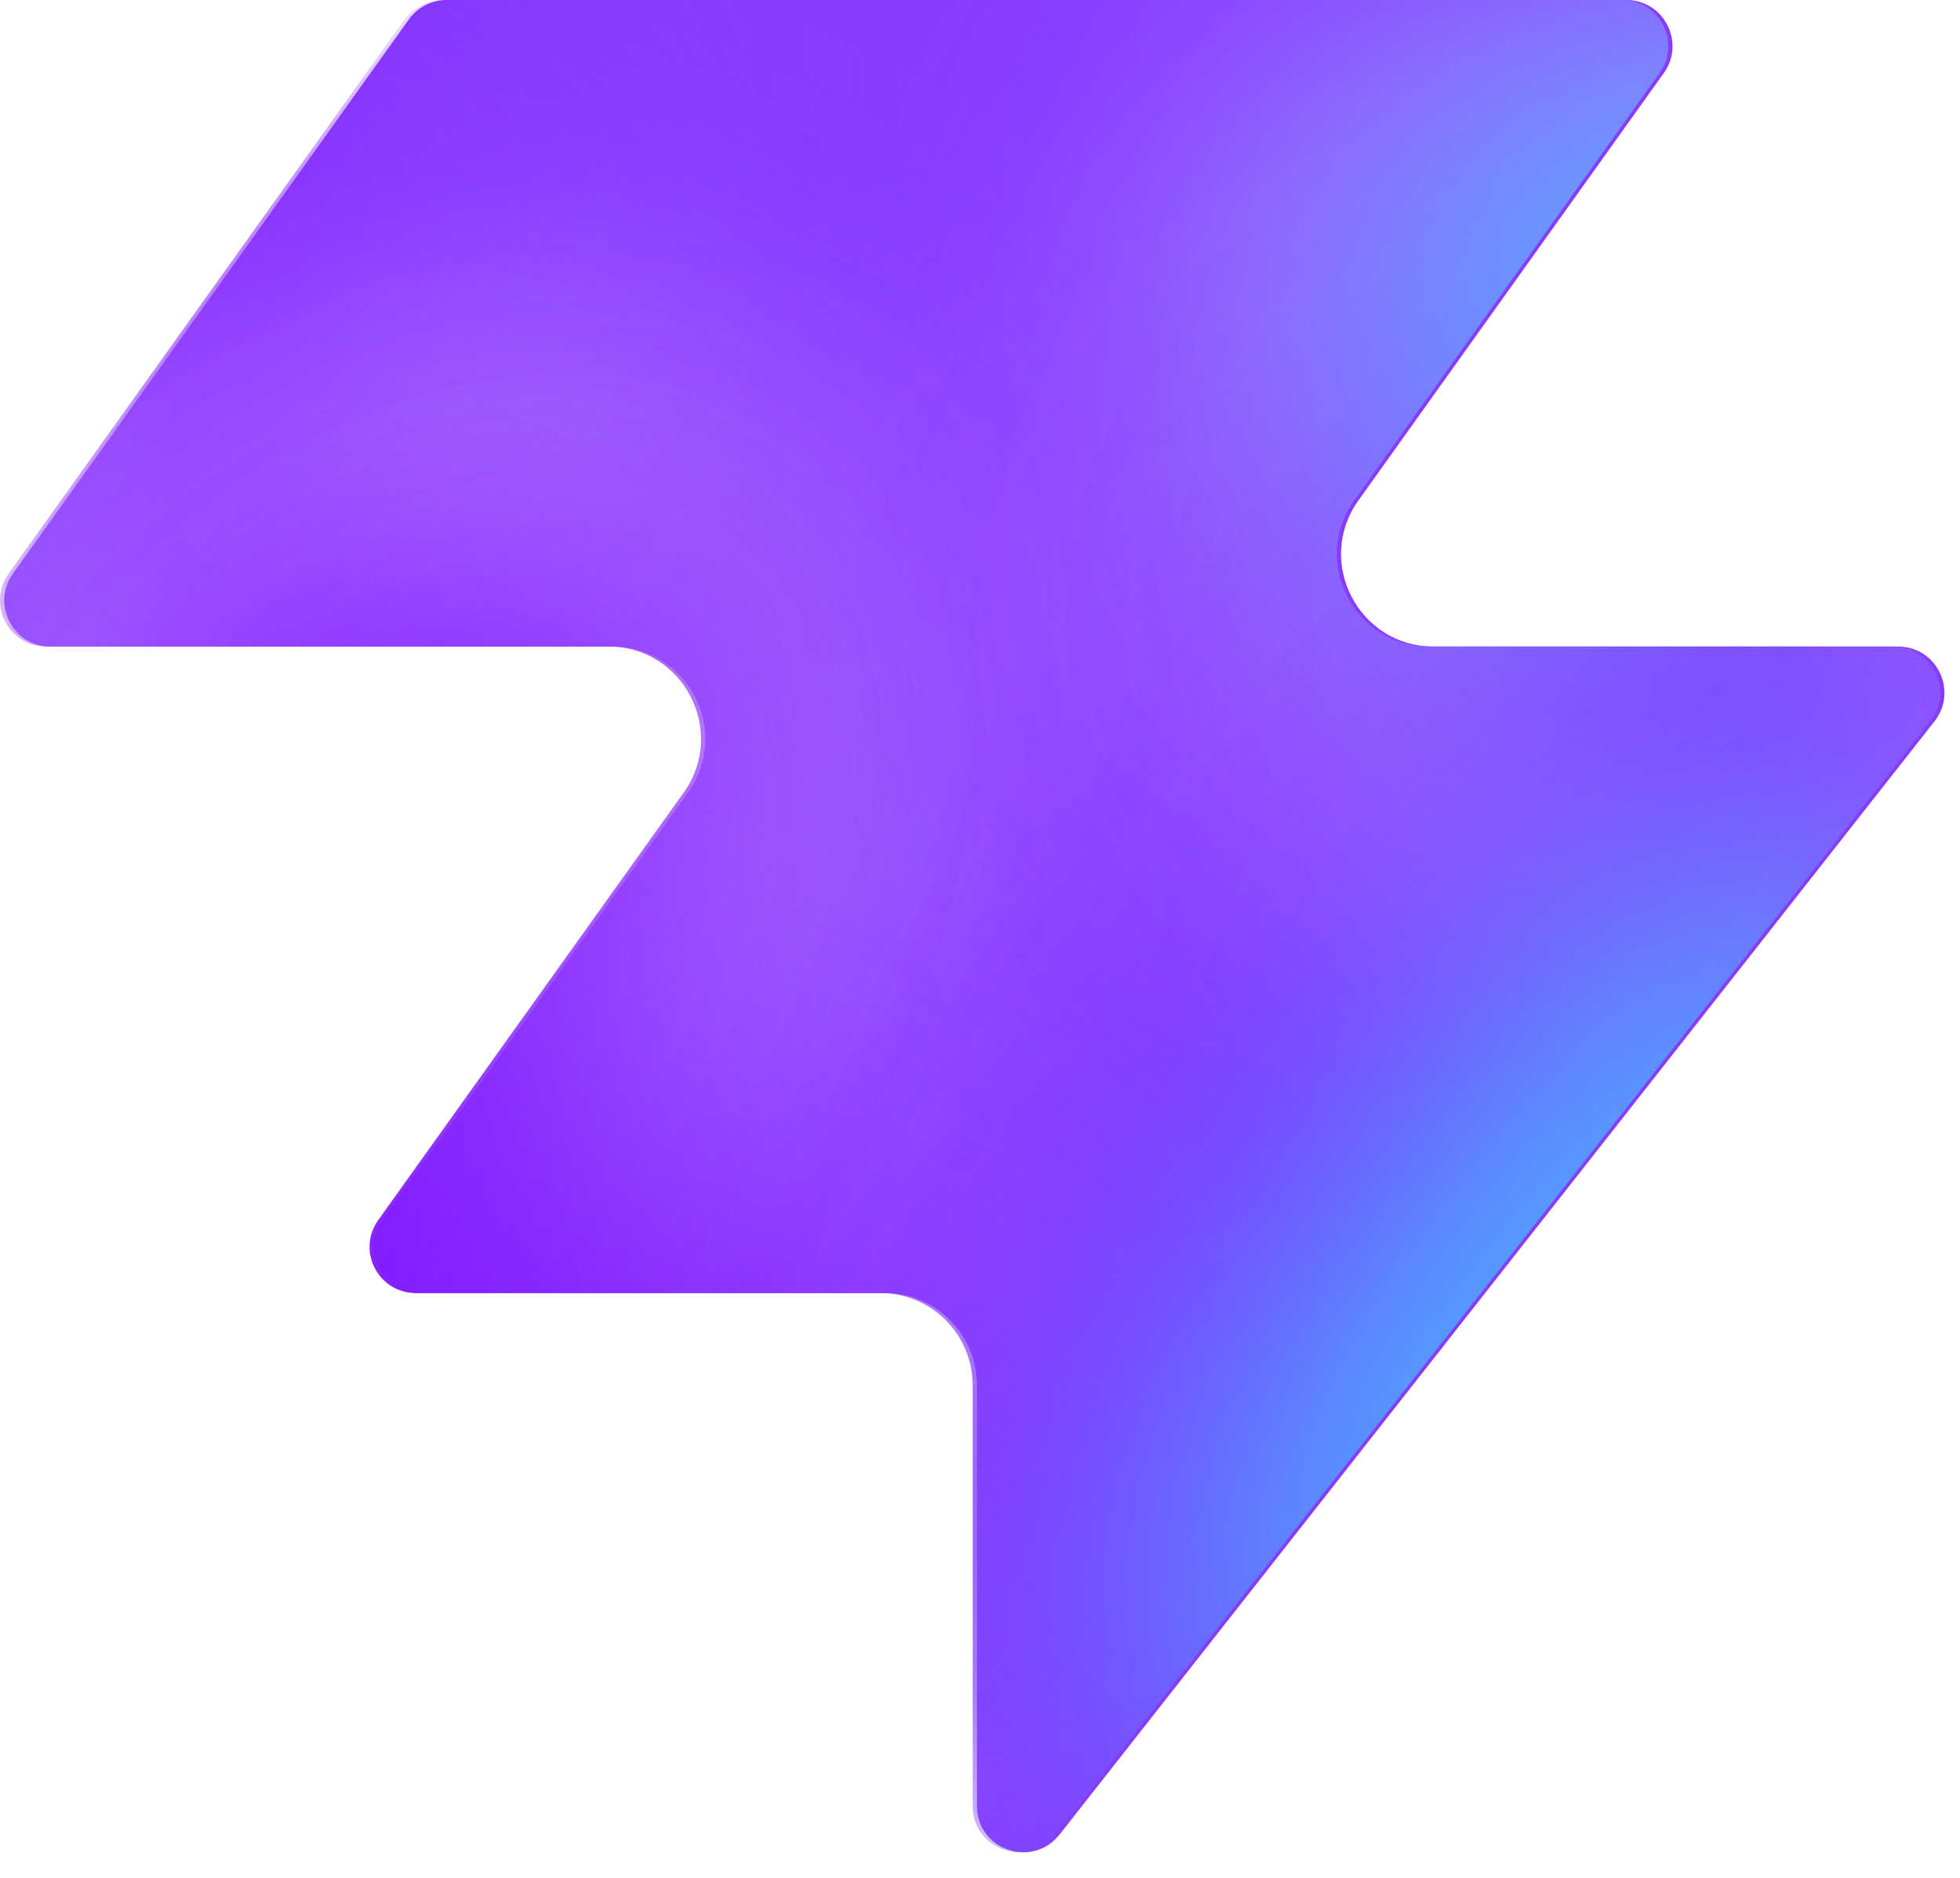
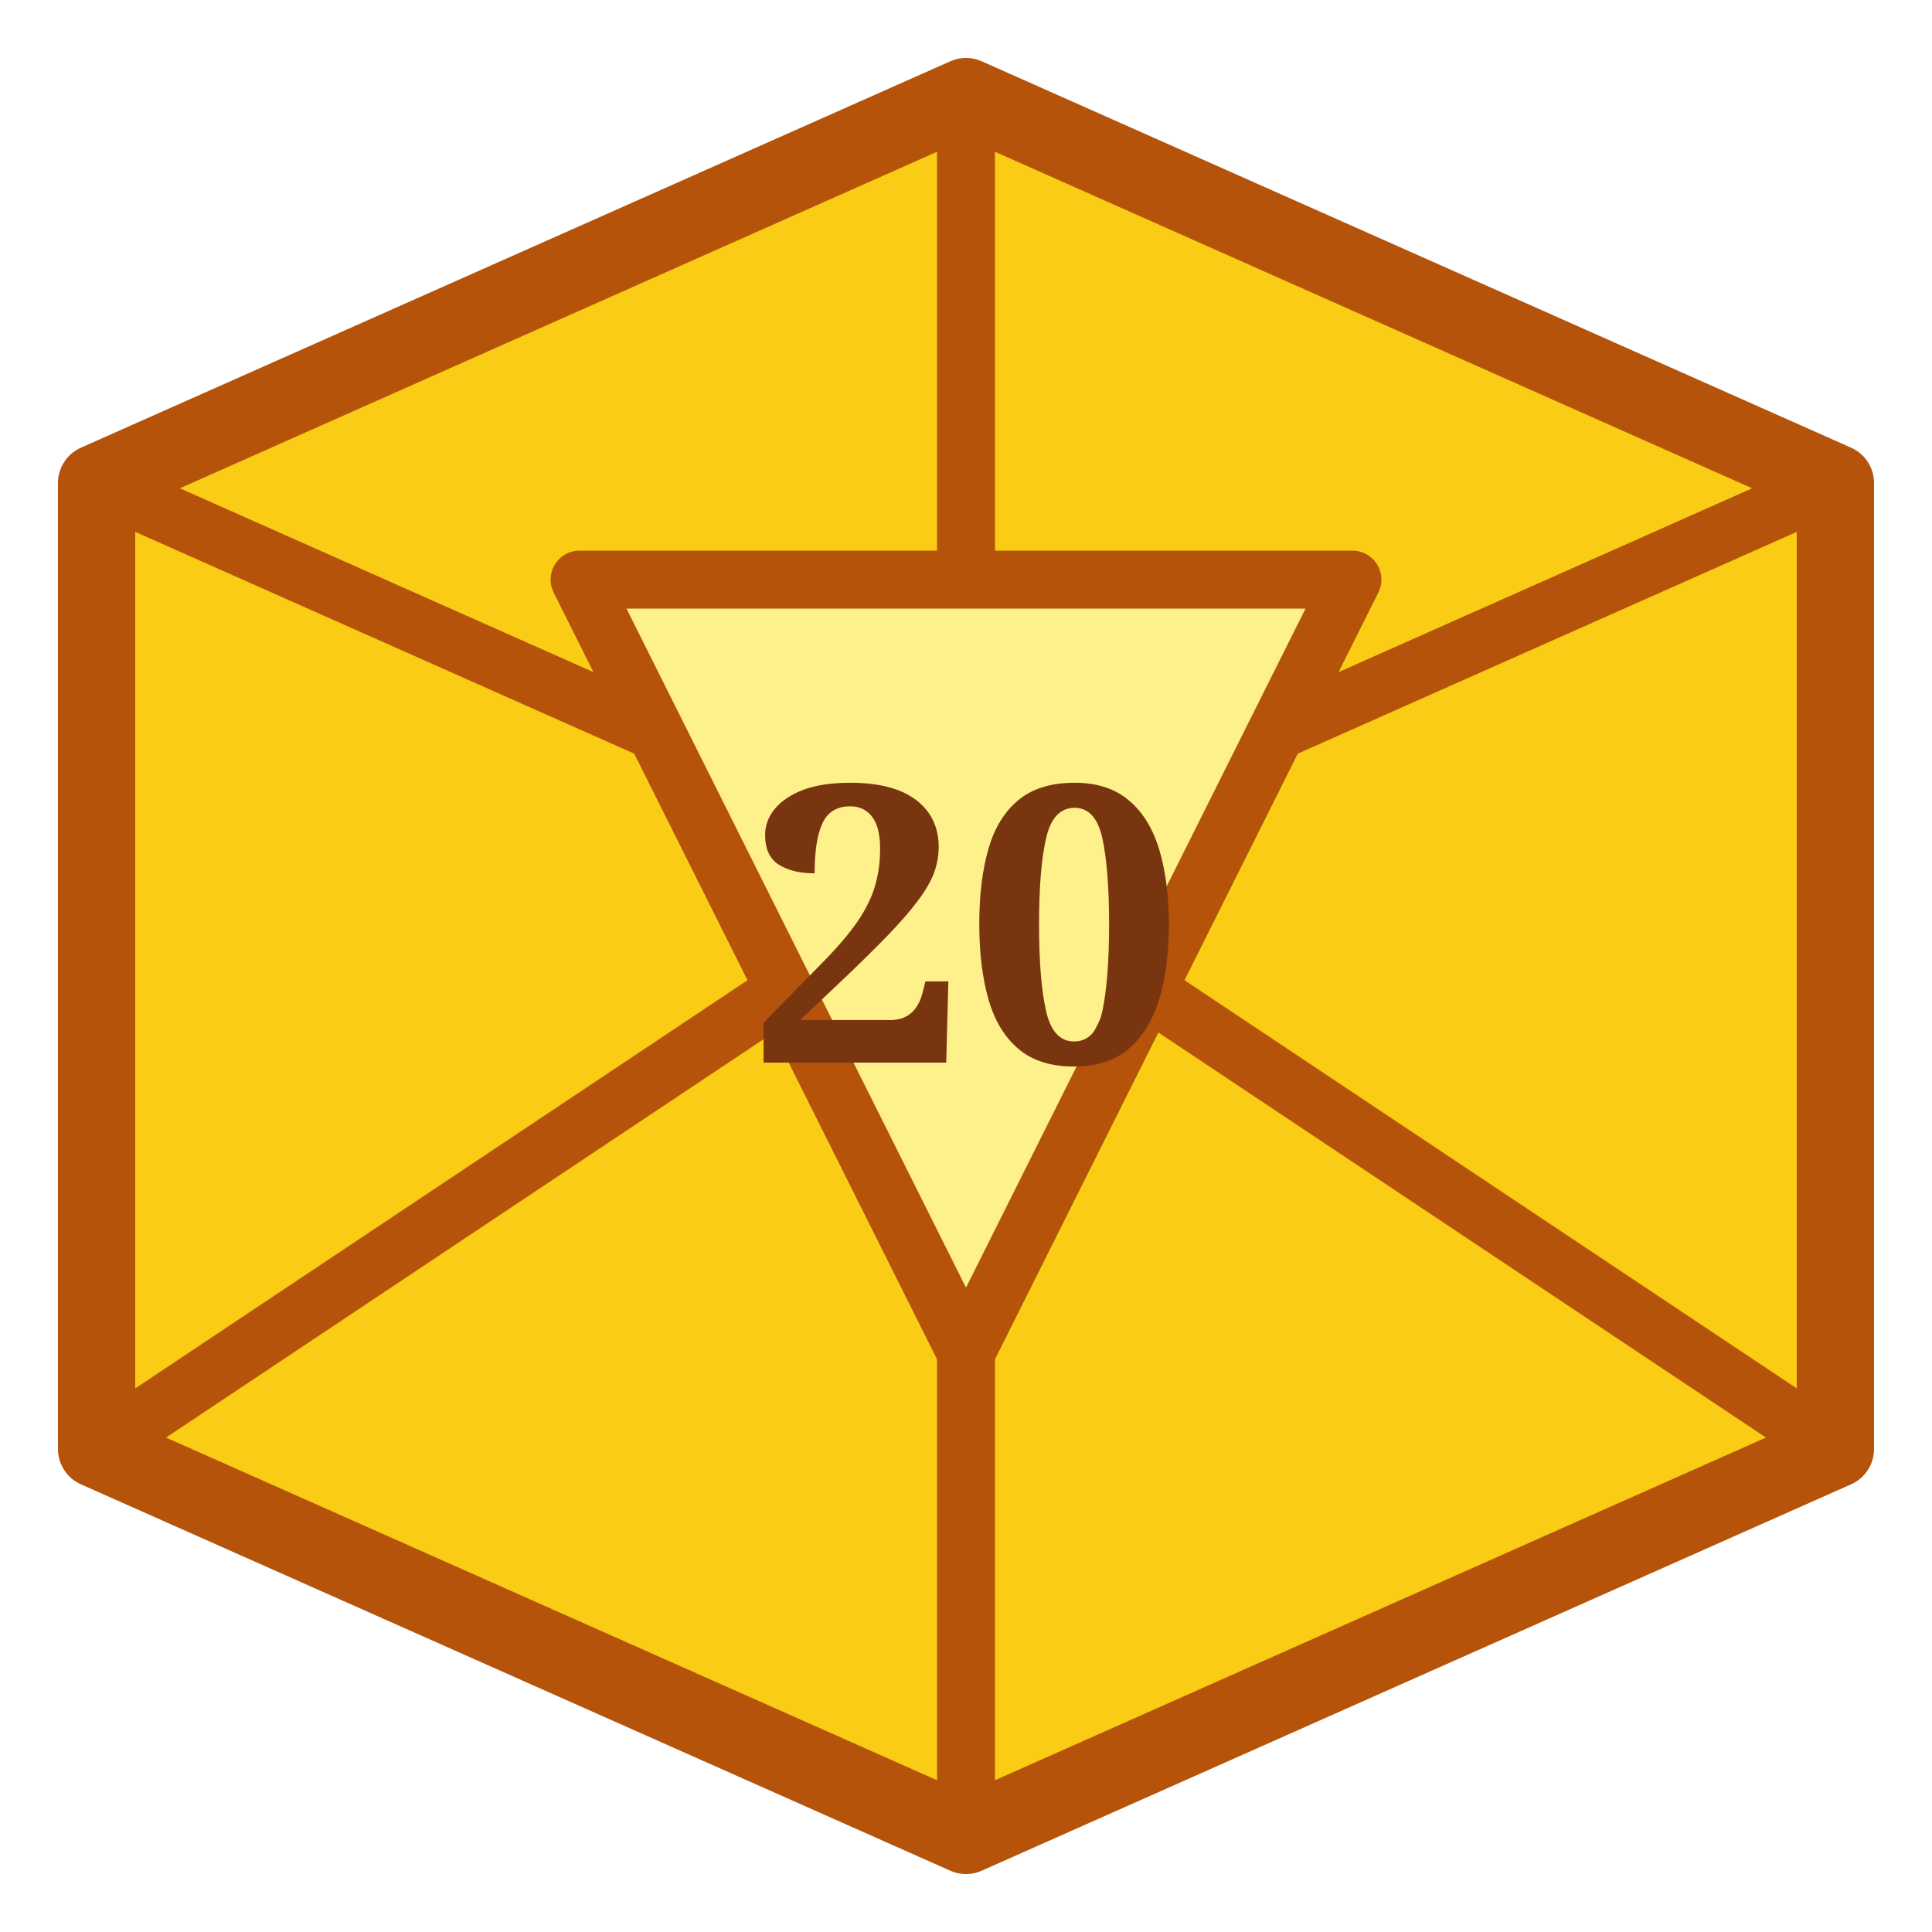
- <svg xmlns="http://www.w3.org/2000/svg" width="48" height="46" fill="none" viewBox="0 0 48 46">
-   <path fill="#863bff" d="M25.946 44.938c-.664.845-2.021.375-2.021-.698V33.937a2.26 2.26 0 0 0-2.262-2.262H10.287c-.92 0-1.456-1.04-.92-1.788l7.48-10.471c1.07-1.497 0-3.578-1.842-3.578H1.237c-.92 0-1.456-1.04-.92-1.788L10.013.474c.214-.297.556-.474.92-.474h28.894c.92 0 1.456 1.04.92 1.788l-7.48 10.471c-1.07 1.498 0 3.579 1.842 3.579h11.377c.943 0 1.473 1.088.89 1.83L25.947 44.94z" style="fill:#863bff;fill:color(display-p3 .525 .23 1);fill-opacity:1" />
-   <mask id="a" width="48" height="46" x="0" y="0" maskUnits="userSpaceOnUse" style="mask-type:alpha">
-     <path fill="#000" d="M25.842 44.938c-.664.844-2.021.375-2.021-.698V33.937a2.26 2.26 0 0 0-2.262-2.262H10.183c-.92 0-1.456-1.04-.92-1.788l7.48-10.471c1.07-1.498 0-3.579-1.842-3.579H1.133c-.92 0-1.456-1.04-.92-1.787L9.91.473c.214-.297.556-.474.92-.474h28.894c.92 0 1.456 1.04.92 1.788l-7.48 10.471c-1.07 1.498 0 3.578 1.842 3.578h11.377c.943 0 1.473 1.088.89 1.832L25.843 44.94z" style="fill:#000;fill-opacity:1" />
-   </mask>
-   <g mask="url(#a)">
-     <g filter="url(#b)">
-       <ellipse cx="5.508" cy="14.704" fill="#ede6ff" rx="5.508" ry="14.704" style="fill:#ede6ff;fill:color(display-p3 .927 .903 1);fill-opacity:1" transform="matrix(.00324 1 1 -.00324 -4.47 31.516)" />
-     </g>
-     <g filter="url(#c)">
-       <ellipse cx="10.399" cy="29.851" fill="#ede6ff" rx="10.399" ry="29.851" style="fill:#ede6ff;fill:color(display-p3 .927 .903 1);fill-opacity:1" transform="matrix(.00324 1 1 -.00324 -39.328 7.883)" />
-     </g>
-     <g filter="url(#d)">
-       <ellipse cx="5.508" cy="30.487" fill="#7e14ff" rx="5.508" ry="30.487" style="fill:#7e14ff;fill:color(display-p3 .492 .077 1);fill-opacity:1" transform="rotate(89.814 -25.913 -14.639)scale(1 -1)" />
-     </g>
-     <g filter="url(#e)">
-       <ellipse cx="5.508" cy="30.599" fill="#7e14ff" rx="5.508" ry="30.599" style="fill:#7e14ff;fill:color(display-p3 .492 .077 1);fill-opacity:1" transform="rotate(89.814 -32.644 -3.334)scale(1 -1)" />
-     </g>
-     <g filter="url(#f)">
-       <ellipse cx="5.508" cy="30.599" fill="#7e14ff" rx="5.508" ry="30.599" style="fill:#7e14ff;fill:color(display-p3 .492 .077 1);fill-opacity:1" transform="matrix(.00324 1 1 -.00324 -34.34 30.47)" />
-     </g>
-     <g filter="url(#g)">
-       <ellipse cx="14.072" cy="22.078" fill="#ede6ff" rx="14.072" ry="22.078" style="fill:#ede6ff;fill:color(display-p3 .927 .903 1);fill-opacity:1" transform="rotate(93.35 24.506 48.493)scale(-1 1)" />
-     </g>
-     <g filter="url(#h)">
-       <ellipse cx="3.47" cy="21.501" fill="#7e14ff" rx="3.47" ry="21.501" style="fill:#7e14ff;fill:color(display-p3 .492 .077 1);fill-opacity:1" transform="rotate(89.009 28.708 47.59)scale(-1 1)" />
-     </g>
-     <g filter="url(#i)">
-       <ellipse cx="3.47" cy="21.501" fill="#7e14ff" rx="3.47" ry="21.501" style="fill:#7e14ff;fill:color(display-p3 .492 .077 1);fill-opacity:1" transform="rotate(89.009 28.708 47.59)scale(-1 1)" />
-     </g>
-     <g filter="url(#j)">
-       <ellipse cx=".387" cy="8.972" fill="#7e14ff" rx="4.407" ry="29.108" style="fill:#7e14ff;fill:color(display-p3 .492 .077 1);fill-opacity:1" transform="rotate(39.51 .387 8.972)" />
-     </g>
-     <g filter="url(#k)">
-       <ellipse cx="47.523" cy="-6.092" fill="#7e14ff" rx="4.407" ry="29.108" style="fill:#7e14ff;fill:color(display-p3 .492 .077 1);fill-opacity:1" transform="rotate(37.892 47.523 -6.092)" />
-     </g>
-     <g filter="url(#l)">
-       <ellipse cx="41.412" cy="6.333" fill="#47bfff" rx="5.971" ry="9.665" style="fill:#47bfff;fill:color(display-p3 .28 .748 1);fill-opacity:1" transform="rotate(37.892 41.412 6.333)" />
-     </g>
-     <g filter="url(#m)">
-       <ellipse cx="-1.879" cy="38.332" fill="#7e14ff" rx="4.407" ry="29.108" style="fill:#7e14ff;fill:color(display-p3 .492 .077 1);fill-opacity:1" transform="rotate(37.892 -1.88 38.332)" />
-     </g>
-     <g filter="url(#n)">
-       <ellipse cx="-1.879" cy="38.332" fill="#7e14ff" rx="4.407" ry="29.108" style="fill:#7e14ff;fill:color(display-p3 .492 .077 1);fill-opacity:1" transform="rotate(37.892 -1.88 38.332)" />
-     </g>
-     <g filter="url(#o)">
-       <ellipse cx="35.651" cy="29.907" fill="#7e14ff" rx="4.407" ry="29.108" style="fill:#7e14ff;fill:color(display-p3 .492 .077 1);fill-opacity:1" transform="rotate(37.892 35.651 29.907)" />
-     </g>
-     <g filter="url(#p)">
-       <ellipse cx="38.418" cy="32.4" fill="#47bfff" rx="5.971" ry="15.297" style="fill:#47bfff;fill:color(display-p3 .28 .748 1);fill-opacity:1" transform="rotate(37.892 38.418 32.4)" />
-     </g>
-   </g>
-   <defs>
-     <filter id="b" width="60.045" height="41.654" x="-19.77" y="16.149" color-interpolation-filters="sRGB" filterUnits="userSpaceOnUse">
-       <feFlood flood-opacity="0" result="BackgroundImageFix" />
-       <feBlend in="SourceGraphic" in2="BackgroundImageFix" result="shape" />
-       <feGaussianBlur result="effect1_foregroundBlur_2002_17158" stdDeviation="7.659" />
-     </filter>
-     <filter id="c" width="90.34" height="51.437" x="-54.613" y="-7.533" color-interpolation-filters="sRGB" filterUnits="userSpaceOnUse">
-       <feFlood flood-opacity="0" result="BackgroundImageFix" />
-       <feBlend in="SourceGraphic" in2="BackgroundImageFix" result="shape" />
-       <feGaussianBlur result="effect1_foregroundBlur_2002_17158" stdDeviation="7.659" />
-     </filter>
-     <filter id="d" width="79.355" height="29.4" x="-49.64" y="2.03" color-interpolation-filters="sRGB" filterUnits="userSpaceOnUse">
-       <feFlood flood-opacity="0" result="BackgroundImageFix" />
-       <feBlend in="SourceGraphic" in2="BackgroundImageFix" result="shape" />
-       <feGaussianBlur result="effect1_foregroundBlur_2002_17158" stdDeviation="4.596" />
-     </filter>
-     <filter id="e" width="79.579" height="29.4" x="-45.045" y="20.029" color-interpolation-filters="sRGB" filterUnits="userSpaceOnUse">
-       <feFlood flood-opacity="0" result="BackgroundImageFix" />
-       <feBlend in="SourceGraphic" in2="BackgroundImageFix" result="shape" />
-       <feGaussianBlur result="effect1_foregroundBlur_2002_17158" stdDeviation="4.596" />
-     </filter>
-     <filter id="f" width="79.579" height="29.4" x="-43.513" y="21.178" color-interpolation-filters="sRGB" filterUnits="userSpaceOnUse">
-       <feFlood flood-opacity="0" result="BackgroundImageFix" />
-       <feBlend in="SourceGraphic" in2="BackgroundImageFix" result="shape" />
-       <feGaussianBlur result="effect1_foregroundBlur_2002_17158" stdDeviation="4.596" />
-     </filter>
-     <filter id="g" width="74.749" height="58.852" x="15.756" y="-17.901" color-interpolation-filters="sRGB" filterUnits="userSpaceOnUse">
-       <feFlood flood-opacity="0" result="BackgroundImageFix" />
-       <feBlend in="SourceGraphic" in2="BackgroundImageFix" result="shape" />
-       <feGaussianBlur result="effect1_foregroundBlur_2002_17158" stdDeviation="7.659" />
-     </filter>
-     <filter id="h" width="61.377" height="25.362" x="23.548" y="2.284" color-interpolation-filters="sRGB" filterUnits="userSpaceOnUse">
-       <feFlood flood-opacity="0" result="BackgroundImageFix" />
-       <feBlend in="SourceGraphic" in2="BackgroundImageFix" result="shape" />
-       <feGaussianBlur result="effect1_foregroundBlur_2002_17158" stdDeviation="4.596" />
-     </filter>
-     <filter id="i" width="61.377" height="25.362" x="23.548" y="2.284" color-interpolation-filters="sRGB" filterUnits="userSpaceOnUse">
-       <feFlood flood-opacity="0" result="BackgroundImageFix" />
-       <feBlend in="SourceGraphic" in2="BackgroundImageFix" result="shape" />
-       <feGaussianBlur result="effect1_foregroundBlur_2002_17158" stdDeviation="4.596" />
-     </filter>
-     <filter id="j" width="56.045" height="63.649" x="-27.636" y="-22.853" color-interpolation-filters="sRGB" filterUnits="userSpaceOnUse">
-       <feFlood flood-opacity="0" result="BackgroundImageFix" />
-       <feBlend in="SourceGraphic" in2="BackgroundImageFix" result="shape" />
-       <feGaussianBlur result="effect1_foregroundBlur_2002_17158" stdDeviation="4.596" />
-     </filter>
-     <filter id="k" width="54.814" height="64.646" x="20.116" y="-38.415" color-interpolation-filters="sRGB" filterUnits="userSpaceOnUse">
-       <feFlood flood-opacity="0" result="BackgroundImageFix" />
-       <feBlend in="SourceGraphic" in2="BackgroundImageFix" result="shape" />
-       <feGaussianBlur result="effect1_foregroundBlur_2002_17158" stdDeviation="4.596" />
-     </filter>
-     <filter id="l" width="33.541" height="35.313" x="24.641" y="-11.323" color-interpolation-filters="sRGB" filterUnits="userSpaceOnUse">
-       <feFlood flood-opacity="0" result="BackgroundImageFix" />
-       <feBlend in="SourceGraphic" in2="BackgroundImageFix" result="shape" />
-       <feGaussianBlur result="effect1_foregroundBlur_2002_17158" stdDeviation="4.596" />
-     </filter>
-     <filter id="m" width="54.814" height="64.646" x="-29.286" y="6.009" color-interpolation-filters="sRGB" filterUnits="userSpaceOnUse">
-       <feFlood flood-opacity="0" result="BackgroundImageFix" />
-       <feBlend in="SourceGraphic" in2="BackgroundImageFix" result="shape" />
-       <feGaussianBlur result="effect1_foregroundBlur_2002_17158" stdDeviation="4.596" />
-     </filter>
-     <filter id="n" width="54.814" height="64.646" x="-29.286" y="6.009" color-interpolation-filters="sRGB" filterUnits="userSpaceOnUse">
-       <feFlood flood-opacity="0" result="BackgroundImageFix" />
-       <feBlend in="SourceGraphic" in2="BackgroundImageFix" result="shape" />
-       <feGaussianBlur result="effect1_foregroundBlur_2002_17158" stdDeviation="4.596" />
-     </filter>
-     <filter id="o" width="54.814" height="64.646" x="8.244" y="-2.416" color-interpolation-filters="sRGB" filterUnits="userSpaceOnUse">
-       <feFlood flood-opacity="0" result="BackgroundImageFix" />
-       <feBlend in="SourceGraphic" in2="BackgroundImageFix" result="shape" />
-       <feGaussianBlur result="effect1_foregroundBlur_2002_17158" stdDeviation="4.596" />
-     </filter>
-     <filter id="p" width="39.409" height="43.623" x="18.713" y="10.588" color-interpolation-filters="sRGB" filterUnits="userSpaceOnUse">
-       <feFlood flood-opacity="0" result="BackgroundImageFix" />
-       <feBlend in="SourceGraphic" in2="BackgroundImageFix" result="shape" />
-       <feGaussianBlur result="effect1_foregroundBlur_2002_17158" stdDeviation="4.596" />
-     </filter>
-   </defs>
+ <svg xmlns="http://www.w3.org/2000/svg" viewBox="0 0 100 100">
+   <polygon points="50,5 95,25 95,75 50,95 5,75 5,25" fill="#facc15" stroke="#b45309" stroke-width="4" stroke-linejoin="round" />
+   <polyline points="5,25 50,45 95,25" fill="none" stroke="#b45309" stroke-width="3" stroke-linecap="round" stroke-linejoin="round" />
+   <line x1="50" y1="45" x2="50" y2="95" stroke="#b45309" stroke-width="3" stroke-linecap="round" />
+   <polyline points="50,5 50,45" fill="none" stroke="#b45309" stroke-width="3" stroke-linecap="round" />
+   <polyline points="5,75 50,45 95,75" fill="none" stroke="#b45309" stroke-width="3" stroke-linecap="round" stroke-linejoin="round" />
+   <polygon points="30,30 70,30 50,70" fill="#fef08a" stroke="#b45309" stroke-width="3" stroke-linejoin="round" />
+   <text x="50" y="55" font-family="Georgia, serif" font-weight="bold" font-size="20" fill="#78350f" text-anchor="middle" alignment-baseline="middle">20</text>
</svg>
